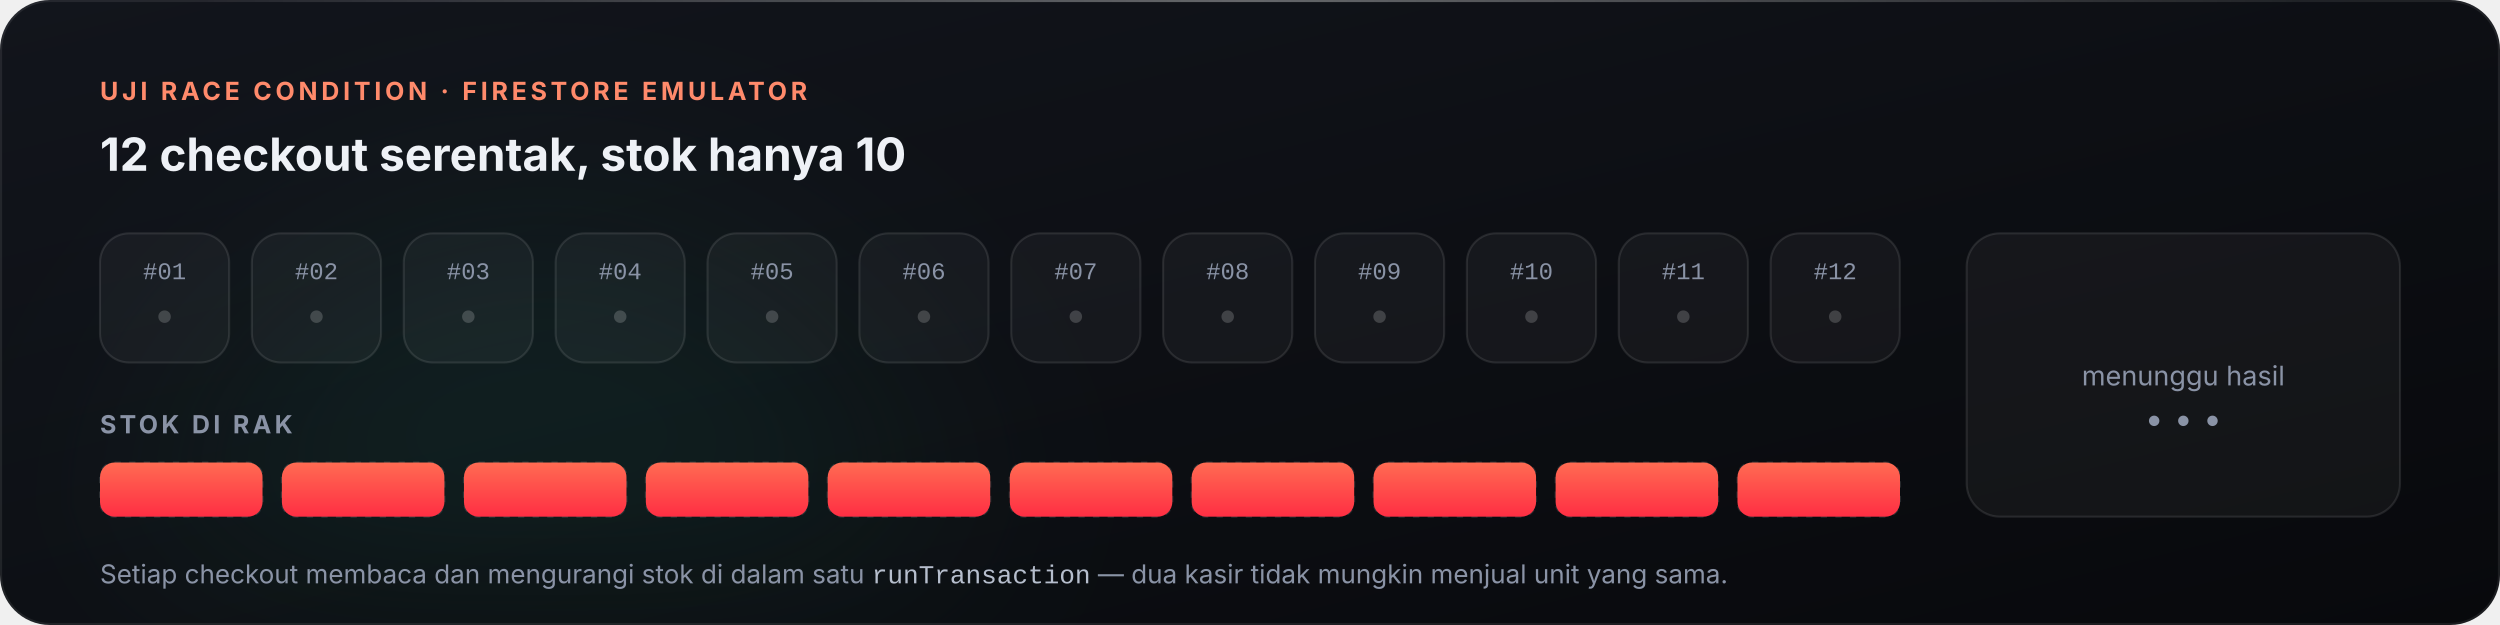
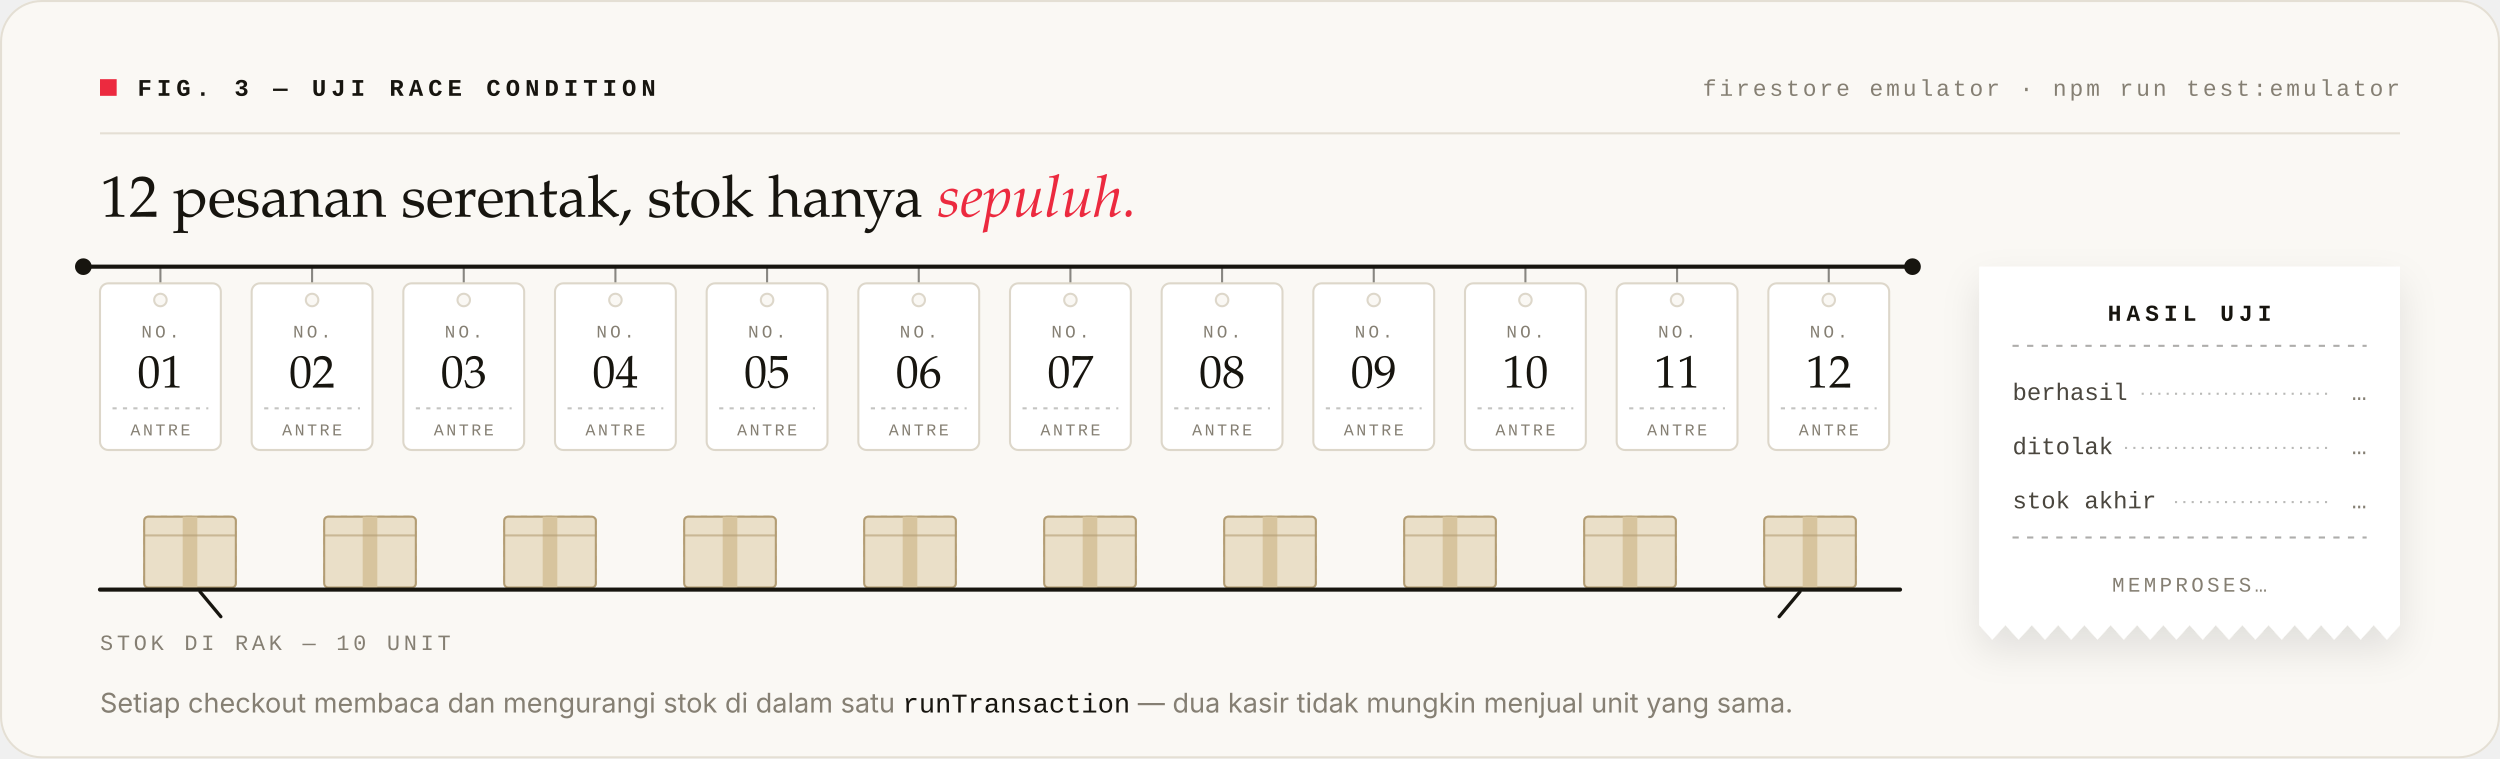
- <svg xmlns="http://www.w3.org/2000/svg" width="1200" height="300" viewBox="0 0 1200 300" role="img" aria-label="Uji race condition: 12 checkout serentak atas stok 10 menghasilkan tepat 10 berhasil, 2 ditolak, dan stok akhir 0.">
+ <svg xmlns="http://www.w3.org/2000/svg" width="1200" height="364" viewBox="0 0 1200 364" role="img" aria-label="Uji race condition: 12 checkout serentak atas stok 10 menghasilkan tepat 10 berhasil, 2 ditolak dengan kode 409, dan stok akhir 0.">
  <defs>
-     <linearGradient id="bg" x1="0" y1="0" x2="1" y2="1">
-       <stop offset="0" stop-color="#12151c" />
-       <stop offset="1" stop-color="#08090c" />
-     </linearGradient>
-     <linearGradient id="brand" x1="0" y1="0" x2="0" y2="1">
-       <stop offset="0" stop-color="#ff6b52" />
-       <stop offset="1" stop-color="#ff2e43" />
-     </linearGradient>
-     <linearGradient id="edgeTop" x1="0" y1="0" x2="1" y2="0">
-       <stop offset="0" stop-color="#fff" stop-opacity="0" />
-       <stop offset=".5" stop-color="#fff" stop-opacity=".3" />
-       <stop offset="1" stop-color="#fff" stop-opacity="0" />
-     </linearGradient>
-     <filter id="blur" x="-50%" y="-50%" width="200%" height="200%">
-       <feGaussianBlur stdDeviation="60" />
+     <filter id="ink" x="-20%" y="-20%" width="140%" height="140%">
+       <feTurbulence type="fractalNoise" baseFrequency=".9" numOctaves="2" seed="11" result="n" />
+       <feColorMatrix in="n" type="matrix" values="0 0 0 0 0  0 0 0 0 0  0 0 0 0 0  -2.6 0 0 0 2.1" result="m" />
+       <feComposite in="SourceGraphic" in2="m" operator="in" />
    </filter>
-     <clipPath id="frame">
-       <rect width="1200" height="300" rx="24" />
-     </clipPath>
+     <filter id="paper" x="-20%" y="-10%" width="140%" height="130%">
+       <feDropShadow dx="0" dy="8" stdDeviation="9" flood-color="#17150f" flood-opacity=".1" />
+     </filter>
    <style>
-       text { font-family: 'Segoe UI', Inter, -apple-system, BlinkMacSystemFont, 'Helvetica Neue', Arial, sans-serif; }
-       .mono { font-family: 'SFMono-Regular', 'Cascadia Code', Consolas, 'Liberation Mono', Menlo, monospace; }
-       [class^="c"] { opacity: 0; }
+       .serif { font-family: 'Iowan Old Style', 'Palatino Linotype', Palatino, 'Book Antiqua', Georgia, serif; }
+       .sans  { font-family: 'Segoe UI', Inter, -apple-system, BlinkMacSystemFont, 'Helvetica Neue', Arial, sans-serif; }
+       .mono  { font-family: 'SFMono-Regular', 'Cascadia Mono', Consolas, 'Liberation Mono', Menlo, monospace; }
+ 
+       /* Tiket bergoyang pelan di rel */
+       .sw { animation: sw 3.4s ease-in-out infinite; }
+       @keyframes sw { 0%, 100% { transform: rotate(-1.6deg) } 50% { transform: rotate(1.6deg) } }
+       [class^="s"]:not(.sw):not(.serif):not(.sans) { transform-box: fill-box; transform-origin: center; opacity: 0; }
      .panel { opacity: 0; }

-       /* Setiap permintaan punya jadwal sendiri pada satu linimasa 9 detik,
-          jadi urutan selesai dan reset-nya selalu sinkron. */
-       .c0{animation:c0 9s ease-out infinite}@keyframes c0{0%,6.67%{opacity:0;transform:scale(.7)}8.67%{opacity:1;transform:scale(1.06)}10.22%,90%{opacity:1;transform:scale(1)}95.56%,100%{opacity:0}}
-       .c1{animation:c1 9s ease-out infinite}@keyframes c1{0%,9.78%{opacity:0;transform:scale(.7)}11.78%{opacity:1;transform:scale(1.06)}13.33%,90%{opacity:1;transform:scale(1)}95.56%,100%{opacity:0}}
-       .c2{animation:c2 9s ease-out infinite}@keyframes c2{0%,12.89%{opacity:0;transform:scale(.7)}14.89%{opacity:1;transform:scale(1.06)}16.44%,90%{opacity:1;transform:scale(1)}95.56%,100%{opacity:0}}
-       .c3{animation:c3 9s ease-out infinite}@keyframes c3{0%,16%{opacity:0;transform:scale(.7)}18%{opacity:1;transform:scale(1.06)}19.56%,90%{opacity:1;transform:scale(1)}95.56%,100%{opacity:0}}
-       .c4{animation:c4 9s ease-out infinite}@keyframes c4{0%,19.11%{opacity:0;transform:scale(.7)}21.11%{opacity:1;transform:scale(1.06)}22.67%,90%{opacity:1;transform:scale(1)}95.56%,100%{opacity:0}}
-       .c5{animation:c5 9s ease-out infinite}@keyframes c5{0%,22.22%{opacity:0;transform:scale(.7)}24.22%{opacity:1;transform:scale(1.06)}25.78%,90%{opacity:1;transform:scale(1)}95.56%,100%{opacity:0}}
-       .c6{animation:c6 9s ease-out infinite}@keyframes c6{0%,25.33%{opacity:0;transform:scale(.7)}27.33%{opacity:1;transform:scale(1.06)}28.89%,90%{opacity:1;transform:scale(1)}95.56%,100%{opacity:0}}
-       .c7{animation:c7 9s ease-out infinite}@keyframes c7{0%,28.44%{opacity:0;transform:scale(.7)}30.44%{opacity:1;transform:scale(1.06)}32%,90%{opacity:1;transform:scale(1)}95.56%,100%{opacity:0}}
-       .c8{animation:c8 9s ease-out infinite}@keyframes c8{0%,31.56%{opacity:0;transform:scale(.7)}33.56%{opacity:1;transform:scale(1.06)}35.11%,90%{opacity:1;transform:scale(1)}95.56%,100%{opacity:0}}
-       .c9{animation:c9 9s ease-out infinite}@keyframes c9{0%,34.67%{opacity:0;transform:scale(.7)}36.67%{opacity:1;transform:scale(1.06)}38.22%,90%{opacity:1;transform:scale(1)}95.56%,100%{opacity:0}}
-       .c10{animation:c10 9s ease-out infinite}@keyframes c10{0%,37.78%{opacity:0;transform:scale(.7)}39.78%{opacity:1;transform:scale(1.06)}41.33%,90%{opacity:1;transform:scale(1)}95.56%,100%{opacity:0}}
-       .c11{animation:c11 9s ease-out infinite}@keyframes c11{0%,40.89%{opacity:0;transform:scale(.7)}42.89%{opacity:1;transform:scale(1.06)}44.44%,90%{opacity:1;transform:scale(1)}95.56%,100%{opacity:0}}
- 
-       /* Stok habis dari kanan ke kiri, tepat saat permintaan yang berhasil tercatat */
-       .k9{animation:k9 9s ease-out infinite}@keyframes k9{0%,6.67%{opacity:1}10%,90%{opacity:.1}95.56%,100%{opacity:1}}
-       .k8{animation:k8 9s ease-out infinite}@keyframes k8{0%,9.78%{opacity:1}13.11%,90%{opacity:.1}95.56%,100%{opacity:1}}
-       .k7{animation:k7 9s ease-out infinite}@keyframes k7{0%,12.89%{opacity:1}16.22%,90%{opacity:.1}95.56%,100%{opacity:1}}
-       .k6{animation:k6 9s ease-out infinite}@keyframes k6{0%,16%{opacity:1}19.33%,90%{opacity:.1}95.56%,100%{opacity:1}}
-       .k5{animation:k5 9s ease-out infinite}@keyframes k5{0%,19.11%{opacity:1}22.44%,90%{opacity:.1}95.56%,100%{opacity:1}}
-       .k4{animation:k4 9s ease-out infinite}@keyframes k4{0%,22.22%{opacity:1}25.56%,90%{opacity:.1}95.56%,100%{opacity:1}}
-       .k3{animation:k3 9s ease-out infinite}@keyframes k3{0%,25.33%{opacity:1}28.67%,90%{opacity:.1}95.56%,100%{opacity:1}}
-       .k2{animation:k2 9s ease-out infinite}@keyframes k2{0%,28.44%{opacity:1}31.78%,90%{opacity:.1}95.56%,100%{opacity:1}}
-       .k1{animation:k1 9s ease-out infinite}@keyframes k1{0%,31.56%{opacity:1}34.89%,90%{opacity:.1}95.56%,100%{opacity:1}}
-       .k0{animation:k0 9s ease-out infinite}@keyframes k0{0%,34.67%{opacity:1}38%,90%{opacity:.1}95.56%,100%{opacity:1}}
- 
-       .panel{animation:panel 9s ease-out infinite}@keyframes panel{0%,46.44%{opacity:0;transform:translateY(10px)}50.89%,90%{opacity:1;transform:none}95.56%,100%{opacity:0}}
-       .wait{animation:wait 9s ease-out infinite}@keyframes wait{0%,44%{opacity:1}47%,94%{opacity:0}97%,100%{opacity:1}}
-       .dot{animation:dot 1.2s ease-in-out infinite}@keyframes dot{50%{opacity:.25}}
-       .orb{animation:orb 17s ease-in-out infinite alternate}@keyframes orb{to{transform:translate(260px,-30px)}}
+       /* Satu linimasa 9 detik: tiket dicap berurutan, kardus stok diambil dari kanan */
+       .s0{animation:s0 9s infinite}@keyframes s0{0%,6.67%{opacity:0;transform:scale(1.9)}8.22%{opacity:1;transform:scale(.94)}9.56%,90%{opacity:1;transform:scale(1)}95.56%,100%{opacity:0;transform:scale(1)}}
+       .s1{animation:s1 9s infinite}@keyframes s1{0%,9.78%{opacity:0;transform:scale(1.9)}11.33%{opacity:1;transform:scale(.94)}12.67%,90%{opacity:1;transform:scale(1)}95.56%,100%{opacity:0;transform:scale(1)}}
+       .s2{animation:s2 9s infinite}@keyframes s2{0%,12.89%{opacity:0;transform:scale(1.9)}14.44%{opacity:1;transform:scale(.94)}15.78%,90%{opacity:1;transform:scale(1)}95.56%,100%{opacity:0;transform:scale(1)}}
+       .s3{animation:s3 9s infinite}@keyframes s3{0%,16%{opacity:0;transform:scale(1.9)}17.56%{opacity:1;transform:scale(.94)}18.89%,90%{opacity:1;transform:scale(1)}95.56%,100%{opacity:0;transform:scale(1)}}
+       .s4{animation:s4 9s infinite}@keyframes s4{0%,19.11%{opacity:0;transform:scale(1.9)}20.67%{opacity:1;transform:scale(.94)}22%,90%{opacity:1;transform:scale(1)}95.56%,100%{opacity:0;transform:scale(1)}}
+       .s5{animation:s5 9s infinite}@keyframes s5{0%,22.22%{opacity:0;transform:scale(1.9)}23.78%{opacity:1;transform:scale(.94)}25.11%,90%{opacity:1;transform:scale(1)}95.56%,100%{opacity:0;transform:scale(1)}}
+       .s6{animation:s6 9s infinite}@keyframes s6{0%,25.33%{opacity:0;transform:scale(1.9)}26.89%{opacity:1;transform:scale(.94)}28.22%,90%{opacity:1;transform:scale(1)}95.56%,100%{opacity:0;transform:scale(1)}}
+       .s7{animation:s7 9s infinite}@keyframes s7{0%,28.44%{opacity:0;transform:scale(1.9)}30%{opacity:1;transform:scale(.94)}31.33%,90%{opacity:1;transform:scale(1)}95.56%,100%{opacity:0;transform:scale(1)}}
+       .s8{animation:s8 9s infinite}@keyframes s8{0%,31.56%{opacity:0;transform:scale(1.9)}33.11%{opacity:1;transform:scale(.94)}34.44%,90%{opacity:1;transform:scale(1)}95.56%,100%{opacity:0;transform:scale(1)}}
+       .s9{animation:s9 9s infinite}@keyframes s9{0%,34.67%{opacity:0;transform:scale(1.9)}36.22%{opacity:1;transform:scale(.94)}37.56%,90%{opacity:1;transform:scale(1)}95.56%,100%{opacity:0;transform:scale(1)}}
+       .s10{animation:s10 9s infinite}@keyframes s10{0%,37.78%{opacity:0;transform:scale(1.9)}39.33%{opacity:1;transform:scale(.94)}40.67%,90%{opacity:1;transform:scale(1)}95.56%,100%{opacity:0;transform:scale(1)}}
+       .s11{animation:s11 9s infinite}@keyframes s11{0%,40.89%{opacity:0;transform:scale(1.9)}42.44%{opacity:1;transform:scale(.94)}43.78%,90%{opacity:1;transform:scale(1)}95.56%,100%{opacity:0;transform:scale(1)}}
+ 
+       .q0{animation:q0 9s infinite}@keyframes q0{0%,6.67%{opacity:1}7.78%,90%{opacity:0}95.56%,100%{opacity:1}}
+       .q1{animation:q1 9s infinite}@keyframes q1{0%,9.78%{opacity:1}10.89%,90%{opacity:0}95.56%,100%{opacity:1}}
+       .q2{animation:q2 9s infinite}@keyframes q2{0%,12.89%{opacity:1}14%,90%{opacity:0}95.56%,100%{opacity:1}}
+       .q3{animation:q3 9s infinite}@keyframes q3{0%,16%{opacity:1}17.11%,90%{opacity:0}95.56%,100%{opacity:1}}
+       .q4{animation:q4 9s infinite}@keyframes q4{0%,19.11%{opacity:1}20.22%,90%{opacity:0}95.56%,100%{opacity:1}}
+       .q5{animation:q5 9s infinite}@keyframes q5{0%,22.22%{opacity:1}23.33%,90%{opacity:0}95.56%,100%{opacity:1}}
+       .q6{animation:q6 9s infinite}@keyframes q6{0%,25.33%{opacity:1}26.44%,90%{opacity:0}95.56%,100%{opacity:1}}
+       .q7{animation:q7 9s infinite}@keyframes q7{0%,28.44%{opacity:1}29.56%,90%{opacity:0}95.56%,100%{opacity:1}}
+       .q8{animation:q8 9s infinite}@keyframes q8{0%,31.56%{opacity:1}32.67%,90%{opacity:0}95.56%,100%{opacity:1}}
+       .q9{animation:q9 9s infinite}@keyframes q9{0%,34.67%{opacity:1}35.78%,90%{opacity:0}95.56%,100%{opacity:1}}
+       .q10{animation:q10 9s infinite}@keyframes q10{0%,37.78%{opacity:1}38.89%,90%{opacity:0}95.56%,100%{opacity:1}}
+       .q11{animation:q11 9s infinite}@keyframes q11{0%,40.89%{opacity:1}42%,90%{opacity:0}95.56%,100%{opacity:1}}
+ 
+       .k9{animation:k9 9s cubic-bezier(.5,0,.3,1) infinite}@keyframes k9{0%,6.67%{opacity:1;transform:none}10.56%,90%{opacity:0;transform:translateY(-16px)}95.56%,100%{opacity:1;transform:none}}
+       .k8{animation:k8 9s cubic-bezier(.5,0,.3,1) infinite}@keyframes k8{0%,9.78%{opacity:1;transform:none}13.67%,90%{opacity:0;transform:translateY(-16px)}95.56%,100%{opacity:1;transform:none}}
+       .k7{animation:k7 9s cubic-bezier(.5,0,.3,1) infinite}@keyframes k7{0%,12.89%{opacity:1;transform:none}16.78%,90%{opacity:0;transform:translateY(-16px)}95.56%,100%{opacity:1;transform:none}}
+       .k6{animation:k6 9s cubic-bezier(.5,0,.3,1) infinite}@keyframes k6{0%,16%{opacity:1;transform:none}19.89%,90%{opacity:0;transform:translateY(-16px)}95.56%,100%{opacity:1;transform:none}}
+       .k5{animation:k5 9s cubic-bezier(.5,0,.3,1) infinite}@keyframes k5{0%,19.11%{opacity:1;transform:none}23%,90%{opacity:0;transform:translateY(-16px)}95.56%,100%{opacity:1;transform:none}}
+       .k4{animation:k4 9s cubic-bezier(.5,0,.3,1) infinite}@keyframes k4{0%,22.22%{opacity:1;transform:none}26.11%,90%{opacity:0;transform:translateY(-16px)}95.56%,100%{opacity:1;transform:none}}
+       .k3{animation:k3 9s cubic-bezier(.5,0,.3,1) infinite}@keyframes k3{0%,25.33%{opacity:1;transform:none}29.22%,90%{opacity:0;transform:translateY(-16px)}95.56%,100%{opacity:1;transform:none}}
+       .k2{animation:k2 9s cubic-bezier(.5,0,.3,1) infinite}@keyframes k2{0%,28.44%{opacity:1;transform:none}32.33%,90%{opacity:0;transform:translateY(-16px)}95.56%,100%{opacity:1;transform:none}}
+       .k1{animation:k1 9s cubic-bezier(.5,0,.3,1) infinite}@keyframes k1{0%,31.56%{opacity:1;transform:none}35.44%,90%{opacity:0;transform:translateY(-16px)}95.56%,100%{opacity:1;transform:none}}
+       .k0{animation:k0 9s cubic-bezier(.5,0,.3,1) infinite}@keyframes k0{0%,34.67%{opacity:1;transform:none}38.56%,90%{opacity:0;transform:translateY(-16px)}95.56%,100%{opacity:1;transform:none}}
+ 
+       .panel{animation:panel 9s ease-out infinite}@keyframes panel{0%,46.44%{opacity:0}50.89%,90%{opacity:1}95.56%,100%{opacity:0}}
+       .wait{animation:wait 9s ease-out infinite}@keyframes wait{0%,45.33%{opacity:1}48.67%,91.11%{opacity:0}97.78%,100%{opacity:1}}

      @media (prefers-reduced-motion: reduce) {
        * { animation: none !important; }
-         [class^="c"], .panel { opacity: 1 !important; }
-         [class^="k"], .wait { opacity: .1 !important; }
+         [class^="s"]:not(.sw):not(.serif):not(.sans), .panel { opacity: 1 !important; }
+         [class^="k"], [class^="q"], .wait { opacity: 0 !important; }
      }
    </style>
  </defs>
-   <g clip-path="url(#frame)">
-     <rect width="1200" height="300" fill="url(#bg)" />
-     <circle class="orb" cx="260" cy="300" r="190" fill="#2fe0a4" opacity=".08" filter="url(#blur)" />
-   </g>
-   <rect x=".5" y=".5" width="1199" height="299" rx="23.5" fill="none" stroke="#fff" stroke-opacity=".08" />
-   <rect x="100" y="0" width="1000" height="1" fill="url(#edgeTop)" />
-   <text x="48" y="48" font-size="12" font-weight="700" fill="#ff8a6b" letter-spacing="1.8">UJI RACE CONDITION · FIRESTORE EMULATOR</text>
-   <text x="48" y="82" font-size="22" font-weight="700" fill="#eef1f6">12 checkout serentak, stok hanya 10</text>
-   <g>
-     <rect x="48.0" y="112" width="62" height="62" rx="14" fill="#fff" fill-opacity=".04" stroke="#fff" stroke-opacity=".1" />
-     <text x="79" y="134" font-size="11.5" fill="#8a93a6" text-anchor="middle" class="mono">#01</text>
-     <circle cx="79" cy="152" r="3" fill="#fff" fill-opacity=".18" />
-     <g class="c0" style="transform-origin:79px 143px">
-       <rect x="48.0" y="112" width="62" height="62" rx="14" fill="#2fe0a4" fill-opacity=".12" stroke="#2fe0a4" stroke-opacity=".7" />
-       <text x="79" y="134" font-size="11.5" fill="#2fe0a4" text-anchor="middle" class="mono">#01</text>
-       <path d="M71 150l5 5 11-11" fill="none" stroke="#2fe0a4" stroke-width="2.4" stroke-linecap="round" stroke-linejoin="round" />
-     </g>
-   </g>
-   <g>
-     <rect x="120.9" y="112" width="62" height="62" rx="14" fill="#fff" fill-opacity=".04" stroke="#fff" stroke-opacity=".1" />
-     <text x="151.9" y="134" font-size="11.5" fill="#8a93a6" text-anchor="middle" class="mono">#02</text>
-     <circle cx="151.9" cy="152" r="3" fill="#fff" fill-opacity=".18" />
-     <g class="c1" style="transform-origin:151.9px 143px">
-       <rect x="120.9" y="112" width="62" height="62" rx="14" fill="#2fe0a4" fill-opacity=".12" stroke="#2fe0a4" stroke-opacity=".7" />
-       <text x="151.9" y="134" font-size="11.5" fill="#2fe0a4" text-anchor="middle" class="mono">#02</text>
-       <path d="M143.9 150l5 5 11-11" fill="none" stroke="#2fe0a4" stroke-width="2.4" stroke-linecap="round" stroke-linejoin="round" />
-     </g>
-   </g>
-   <g>
-     <rect x="193.8" y="112" width="62" height="62" rx="14" fill="#fff" fill-opacity=".04" stroke="#fff" stroke-opacity=".1" />
-     <text x="224.8" y="134" font-size="11.5" fill="#8a93a6" text-anchor="middle" class="mono">#03</text>
-     <circle cx="224.8" cy="152" r="3" fill="#fff" fill-opacity=".18" />
-     <g class="c2" style="transform-origin:224.8px 143px">
-       <rect x="193.8" y="112" width="62" height="62" rx="14" fill="#2fe0a4" fill-opacity=".12" stroke="#2fe0a4" stroke-opacity=".7" />
-       <text x="224.8" y="134" font-size="11.5" fill="#2fe0a4" text-anchor="middle" class="mono">#03</text>
-       <path d="M216.8 150l5 5 11-11" fill="none" stroke="#2fe0a4" stroke-width="2.4" stroke-linecap="round" stroke-linejoin="round" />
-     </g>
-   </g>
-   <g>
-     <rect x="266.7" y="112" width="62" height="62" rx="14" fill="#fff" fill-opacity=".04" stroke="#fff" stroke-opacity=".1" />
-     <text x="297.7" y="134" font-size="11.5" fill="#8a93a6" text-anchor="middle" class="mono">#04</text>
-     <circle cx="297.7" cy="152" r="3" fill="#fff" fill-opacity=".18" />
-     <g class="c3" style="transform-origin:297.7px 143px">
-       <rect x="266.7" y="112" width="62" height="62" rx="14" fill="#2fe0a4" fill-opacity=".12" stroke="#2fe0a4" stroke-opacity=".7" />
-       <text x="297.7" y="134" font-size="11.5" fill="#2fe0a4" text-anchor="middle" class="mono">#04</text>
-       <path d="M289.7 150l5 5 11-11" fill="none" stroke="#2fe0a4" stroke-width="2.4" stroke-linecap="round" stroke-linejoin="round" />
-     </g>
-   </g>
-   <g>
-     <rect x="339.6" y="112" width="62" height="62" rx="14" fill="#fff" fill-opacity=".04" stroke="#fff" stroke-opacity=".1" />
-     <text x="370.6" y="134" font-size="11.5" fill="#8a93a6" text-anchor="middle" class="mono">#05</text>
-     <circle cx="370.6" cy="152" r="3" fill="#fff" fill-opacity=".18" />
-     <g class="c4" style="transform-origin:370.6px 143px">
-       <rect x="339.6" y="112" width="62" height="62" rx="14" fill="#2fe0a4" fill-opacity=".12" stroke="#2fe0a4" stroke-opacity=".7" />
-       <text x="370.6" y="134" font-size="11.5" fill="#2fe0a4" text-anchor="middle" class="mono">#05</text>
-       <path d="M362.6 150l5 5 11-11" fill="none" stroke="#2fe0a4" stroke-width="2.4" stroke-linecap="round" stroke-linejoin="round" />
-     </g>
-   </g>
-   <g>
-     <rect x="412.5" y="112" width="62" height="62" rx="14" fill="#fff" fill-opacity=".04" stroke="#fff" stroke-opacity=".1" />
-     <text x="443.5" y="134" font-size="11.5" fill="#8a93a6" text-anchor="middle" class="mono">#06</text>
-     <circle cx="443.5" cy="152" r="3" fill="#fff" fill-opacity=".18" />
-     <g class="c5" style="transform-origin:443.5px 143px">
-       <rect x="412.5" y="112" width="62" height="62" rx="14" fill="#2fe0a4" fill-opacity=".12" stroke="#2fe0a4" stroke-opacity=".7" />
-       <text x="443.5" y="134" font-size="11.5" fill="#2fe0a4" text-anchor="middle" class="mono">#06</text>
-       <path d="M435.5 150l5 5 11-11" fill="none" stroke="#2fe0a4" stroke-width="2.4" stroke-linecap="round" stroke-linejoin="round" />
-     </g>
-   </g>
-   <g>
-     <rect x="485.4" y="112" width="62" height="62" rx="14" fill="#fff" fill-opacity=".04" stroke="#fff" stroke-opacity=".1" />
-     <text x="516.4" y="134" font-size="11.5" fill="#8a93a6" text-anchor="middle" class="mono">#07</text>
-     <circle cx="516.4" cy="152" r="3" fill="#fff" fill-opacity=".18" />
-     <g class="c6" style="transform-origin:516.4px 143px">
-       <rect x="485.4" y="112" width="62" height="62" rx="14" fill="#2fe0a4" fill-opacity=".12" stroke="#2fe0a4" stroke-opacity=".7" />
-       <text x="516.4" y="134" font-size="11.5" fill="#2fe0a4" text-anchor="middle" class="mono">#07</text>
-       <path d="M508.4 150l5 5 11-11" fill="none" stroke="#2fe0a4" stroke-width="2.4" stroke-linecap="round" stroke-linejoin="round" />
-     </g>
-   </g>
-   <g>
-     <rect x="558.3" y="112" width="62" height="62" rx="14" fill="#fff" fill-opacity=".04" stroke="#fff" stroke-opacity=".1" />
-     <text x="589.3" y="134" font-size="11.5" fill="#8a93a6" text-anchor="middle" class="mono">#08</text>
-     <circle cx="589.3" cy="152" r="3" fill="#fff" fill-opacity=".18" />
-     <g class="c7" style="transform-origin:589.3px 143px">
-       <rect x="558.3" y="112" width="62" height="62" rx="14" fill="#2fe0a4" fill-opacity=".12" stroke="#2fe0a4" stroke-opacity=".7" />
-       <text x="589.3" y="134" font-size="11.5" fill="#2fe0a4" text-anchor="middle" class="mono">#08</text>
-       <path d="M581.3 150l5 5 11-11" fill="none" stroke="#2fe0a4" stroke-width="2.4" stroke-linecap="round" stroke-linejoin="round" />
-     </g>
-   </g>
-   <g>
-     <rect x="631.2" y="112" width="62" height="62" rx="14" fill="#fff" fill-opacity=".04" stroke="#fff" stroke-opacity=".1" />
-     <text x="662.2" y="134" font-size="11.5" fill="#8a93a6" text-anchor="middle" class="mono">#09</text>
-     <circle cx="662.2" cy="152" r="3" fill="#fff" fill-opacity=".18" />
-     <g class="c8" style="transform-origin:662.2px 143px">
-       <rect x="631.2" y="112" width="62" height="62" rx="14" fill="#2fe0a4" fill-opacity=".12" stroke="#2fe0a4" stroke-opacity=".7" />
-       <text x="662.2" y="134" font-size="11.5" fill="#2fe0a4" text-anchor="middle" class="mono">#09</text>
-       <path d="M654.2 150l5 5 11-11" fill="none" stroke="#2fe0a4" stroke-width="2.4" stroke-linecap="round" stroke-linejoin="round" />
-     </g>
-   </g>
-   <g>
-     <rect x="704.1" y="112" width="62" height="62" rx="14" fill="#fff" fill-opacity=".04" stroke="#fff" stroke-opacity=".1" />
-     <text x="735.1" y="134" font-size="11.5" fill="#8a93a6" text-anchor="middle" class="mono">#10</text>
-     <circle cx="735.1" cy="152" r="3" fill="#fff" fill-opacity=".18" />
-     <g class="c9" style="transform-origin:735.1px 143px">
-       <rect x="704.1" y="112" width="62" height="62" rx="14" fill="#2fe0a4" fill-opacity=".12" stroke="#2fe0a4" stroke-opacity=".7" />
-       <text x="735.1" y="134" font-size="11.5" fill="#2fe0a4" text-anchor="middle" class="mono">#10</text>
-       <path d="M727.1 150l5 5 11-11" fill="none" stroke="#2fe0a4" stroke-width="2.4" stroke-linecap="round" stroke-linejoin="round" />
-     </g>
-   </g>
-   <g>
-     <rect x="777.0" y="112" width="62" height="62" rx="14" fill="#fff" fill-opacity=".04" stroke="#fff" stroke-opacity=".1" />
-     <text x="808" y="134" font-size="11.5" fill="#8a93a6" text-anchor="middle" class="mono">#11</text>
-     <circle cx="808" cy="152" r="3" fill="#fff" fill-opacity=".18" />
-     <g class="c10" style="transform-origin:808px 143px">
-       <rect x="777.0" y="112" width="62" height="62" rx="14" fill="#ff4d5e" fill-opacity=".12" stroke="#ff4d5e" stroke-opacity=".7" />
-       <text x="808" y="134" font-size="11.5" fill="#ff4d5e" text-anchor="middle" class="mono">#11</text>
-       <text x="808" y="156" font-size="12" font-weight="800" fill="#ff4d5e" text-anchor="middle" class="mono">409</text>
-     </g>
-   </g>
-   <g>
-     <rect x="849.9" y="112" width="62" height="62" rx="14" fill="#fff" fill-opacity=".04" stroke="#fff" stroke-opacity=".1" />
-     <text x="880.9" y="134" font-size="11.5" fill="#8a93a6" text-anchor="middle" class="mono">#12</text>
-     <circle cx="880.9" cy="152" r="3" fill="#fff" fill-opacity=".18" />
-     <g class="c11" style="transform-origin:880.9px 143px">
-       <rect x="849.9" y="112" width="62" height="62" rx="14" fill="#ff4d5e" fill-opacity=".12" stroke="#ff4d5e" stroke-opacity=".7" />
-       <text x="880.9" y="134" font-size="11.5" fill="#ff4d5e" text-anchor="middle" class="mono">#12</text>
-       <text x="880.9" y="156" font-size="12" font-weight="800" fill="#ff4d5e" text-anchor="middle" class="mono">409</text>
-     </g>
-   </g>
-   <text x="48" y="208" font-size="12" font-weight="700" fill="#8a93a6" letter-spacing="1.6">STOK DI RAK</text>
-   <g>
-     <rect x="48" y="222" width="78" height="26" rx="7" fill="#fff" fill-opacity=".03" stroke="#fff" stroke-opacity=".12" stroke-dasharray="3 4" />
-     <rect class="k0" x="48" y="222" width="78" height="26" rx="7" fill="url(#brand)" />
-     <rect x="135.3" y="222" width="78" height="26" rx="7" fill="#fff" fill-opacity=".03" stroke="#fff" stroke-opacity=".12" stroke-dasharray="3 4" />
-     <rect class="k1" x="135.3" y="222" width="78" height="26" rx="7" fill="url(#brand)" />
-     <rect x="222.7" y="222" width="78" height="26" rx="7" fill="#fff" fill-opacity=".03" stroke="#fff" stroke-opacity=".12" stroke-dasharray="3 4" />
-     <rect class="k2" x="222.7" y="222" width="78" height="26" rx="7" fill="url(#brand)" />
-     <rect x="310" y="222" width="78" height="26" rx="7" fill="#fff" fill-opacity=".03" stroke="#fff" stroke-opacity=".12" stroke-dasharray="3 4" />
-     <rect class="k3" x="310" y="222" width="78" height="26" rx="7" fill="url(#brand)" />
-     <rect x="397.3" y="222" width="78" height="26" rx="7" fill="#fff" fill-opacity=".03" stroke="#fff" stroke-opacity=".12" stroke-dasharray="3 4" />
-     <rect class="k4" x="397.3" y="222" width="78" height="26" rx="7" fill="url(#brand)" />
-     <rect x="484.7" y="222" width="78" height="26" rx="7" fill="#fff" fill-opacity=".03" stroke="#fff" stroke-opacity=".12" stroke-dasharray="3 4" />
-     <rect class="k5" x="484.7" y="222" width="78" height="26" rx="7" fill="url(#brand)" />
-     <rect x="572" y="222" width="78" height="26" rx="7" fill="#fff" fill-opacity=".03" stroke="#fff" stroke-opacity=".12" stroke-dasharray="3 4" />
-     <rect class="k6" x="572" y="222" width="78" height="26" rx="7" fill="url(#brand)" />
-     <rect x="659.3" y="222" width="78" height="26" rx="7" fill="#fff" fill-opacity=".03" stroke="#fff" stroke-opacity=".12" stroke-dasharray="3 4" />
-     <rect class="k7" x="659.3" y="222" width="78" height="26" rx="7" fill="url(#brand)" />
-     <rect x="746.7" y="222" width="78" height="26" rx="7" fill="#fff" fill-opacity=".03" stroke="#fff" stroke-opacity=".12" stroke-dasharray="3 4" />
-     <rect class="k8" x="746.7" y="222" width="78" height="26" rx="7" fill="url(#brand)" />
-     <rect x="834" y="222" width="78" height="26" rx="7" fill="#fff" fill-opacity=".03" stroke="#fff" stroke-opacity=".12" stroke-dasharray="3 4" />
-     <rect class="k9" x="834" y="222" width="78" height="26" rx="7" fill="url(#brand)" />
-   </g>
-   <rect x="944" y="112" width="208" height="136" rx="16" fill="#fff" fill-opacity=".04" stroke="#fff" stroke-opacity=".1" />
-   <g class="wait" font-size="13" fill="#8a93a6">
-     <text x="1048" y="185" text-anchor="middle">menunggu hasil</text>
-     <circle class="dot" cx="1034" cy="202" r="2.5" fill="#8a93a6" />
-     <circle class="dot" cx="1048" cy="202" r="2.5" fill="#8a93a6" style="animation-delay:.2s" />
-     <circle class="dot" cx="1062" cy="202" r="2.5" fill="#8a93a6" style="animation-delay:.4s" />
-   </g>
-   <g class="panel">
-     <text x="966" y="152" font-size="28" font-weight="800" fill="#2fe0a4" class="mono">10</text>
-     <text x="1014" y="150" font-size="13.5" fill="#b6becd">berhasil</text>
-     <text x="966" y="192" font-size="28" font-weight="800" fill="#ff4d5e" class="mono">2</text>
-     <text x="1014" y="190" font-size="13.5" fill="#b6becd">ditolak, stok habis</text>
-     <text x="966" y="232" font-size="28" font-weight="800" fill="#eef1f6" class="mono">0</text>
-     <text x="1014" y="230" font-size="13.5" fill="#b6becd">stok akhir, tak minus</text>
-   </g>
-   <text x="48" y="280" font-size="12.5" fill="#8a93a6">Setiap checkout membaca dan mengurangi stok di dalam satu <tspan class="mono" fill="#b6becd">runTransaction</tspan> — dua kasir tidak mungkin menjual unit yang sama.</text>
+   <rect width="1200" height="364" rx="20" fill="#faf8f4" />
+   <rect x=".5" y=".5" width="1199" height="363" rx="19.5" fill="none" stroke="#e4dfd4" />
+   <rect x="48" y="38" width="8" height="8" fill="#ec2a3f" />
+   <text class="mono" x="66" y="46" font-size="11.5" font-weight="700" fill="#17150f" letter-spacing="2.4">FIG. 3 — UJI RACE CONDITION</text>
+   <text class="mono" x="1152" y="46" font-size="11" fill="#857f73" letter-spacing="1.4" text-anchor="end">firestore emulator · npm run test:emulator</text>
+   <line x1="48" y1="64" x2="1152" y2="64" stroke="#e4dfd4" />
+   <text class="serif" x="48" y="104" font-size="28" fill="#17150f">12 pesanan serentak, stok hanya <tspan font-style="italic" fill="#ec2a3f">sepuluh.</tspan>
+   </text>
+   <line x1="40" y1="128" x2="918" y2="128" stroke="#17150f" stroke-width="2" stroke-linecap="round" />
+   <circle cx="40" cy="128" r="4" fill="#17150f" />
+   <circle cx="918" cy="128" r="4" fill="#17150f" />
+   <g class="sw" style="transform-origin:77px 128px;animation-delay:-0.00s">
+     <line x1="77" y1="128" x2="77" y2="141" stroke="#17150f" stroke-opacity=".5" />
+     <rect x="48" y="136" width="58" height="80" rx="4" fill="#fff" stroke="#ddd7ca" />
+     <circle cx="77" cy="144" r="3" fill="#faf8f4" stroke="#ddd7ca" />
+     <text class="mono" x="77" y="162" font-size="8.5" fill="#857f73" text-anchor="middle" letter-spacing="1.5">NO.</text>
+     <text class="serif" x="77" y="186" font-size="22" fill="#17150f" text-anchor="middle">01</text>
+     <line x1="54" y1="196" x2="100" y2="196" stroke="#17150f" stroke-opacity=".25" stroke-dasharray="2 3" />
+     <text class="mono q0" x="77" y="209" font-size="8" fill="#857f73" text-anchor="middle" letter-spacing="1.2">ANTRE</text>
+     <g transform="translate(77 180) rotate(-12)">
+       <g class="s0" filter="url(#ink)">
+         <circle r="16" fill="none" stroke="#16895c" stroke-width="2" />
+         <circle r="12.5" fill="none" stroke="#16895c" stroke-width=".8" />
+         <path d="M-6 .5l4 4 8-8.5" fill="none" stroke="#16895c" stroke-width="2.4" stroke-linecap="round" stroke-linejoin="round" />
+       </g>
+     </g>
+   </g>
+   <g class="sw" style="transform-origin:149.8px 128px;animation-delay:-0.41s">
+     <line x1="149.8" y1="128" x2="149.8" y2="141" stroke="#17150f" stroke-opacity=".5" />
+     <rect x="120.8" y="136" width="58" height="80" rx="4" fill="#fff" stroke="#ddd7ca" />
+     <circle cx="149.8" cy="144" r="3" fill="#faf8f4" stroke="#ddd7ca" />
+     <text class="mono" x="149.8" y="162" font-size="8.5" fill="#857f73" text-anchor="middle" letter-spacing="1.5">NO.</text>
+     <text class="serif" x="149.8" y="186" font-size="22" fill="#17150f" text-anchor="middle">02</text>
+     <line x1="126.8" y1="196" x2="172.8" y2="196" stroke="#17150f" stroke-opacity=".25" stroke-dasharray="2 3" />
+     <text class="mono q1" x="149.8" y="209" font-size="8" fill="#857f73" text-anchor="middle" letter-spacing="1.2">ANTRE</text>
+     <g transform="translate(149.8 180) rotate(-12)">
+       <g class="s1" filter="url(#ink)">
+         <circle r="16" fill="none" stroke="#16895c" stroke-width="2" />
+         <circle r="12.5" fill="none" stroke="#16895c" stroke-width=".8" />
+         <path d="M-6 .5l4 4 8-8.5" fill="none" stroke="#16895c" stroke-width="2.4" stroke-linecap="round" stroke-linejoin="round" />
+       </g>
+     </g>
+   </g>
+   <g class="sw" style="transform-origin:222.6px 128px;animation-delay:-0.82s">
+     <line x1="222.6" y1="128" x2="222.6" y2="141" stroke="#17150f" stroke-opacity=".5" />
+     <rect x="193.6" y="136" width="58" height="80" rx="4" fill="#fff" stroke="#ddd7ca" />
+     <circle cx="222.6" cy="144" r="3" fill="#faf8f4" stroke="#ddd7ca" />
+     <text class="mono" x="222.6" y="162" font-size="8.5" fill="#857f73" text-anchor="middle" letter-spacing="1.5">NO.</text>
+     <text class="serif" x="222.6" y="186" font-size="22" fill="#17150f" text-anchor="middle">03</text>
+     <line x1="199.6" y1="196" x2="245.6" y2="196" stroke="#17150f" stroke-opacity=".25" stroke-dasharray="2 3" />
+     <text class="mono q2" x="222.6" y="209" font-size="8" fill="#857f73" text-anchor="middle" letter-spacing="1.2">ANTRE</text>
+     <g transform="translate(222.6 180) rotate(-12)">
+       <g class="s2" filter="url(#ink)">
+         <circle r="16" fill="none" stroke="#16895c" stroke-width="2" />
+         <circle r="12.5" fill="none" stroke="#16895c" stroke-width=".8" />
+         <path d="M-6 .5l4 4 8-8.5" fill="none" stroke="#16895c" stroke-width="2.4" stroke-linecap="round" stroke-linejoin="round" />
+       </g>
+     </g>
+   </g>
+   <g class="sw" style="transform-origin:295.4px 128px;animation-delay:-1.23s">
+     <line x1="295.4" y1="128" x2="295.4" y2="141" stroke="#17150f" stroke-opacity=".5" />
+     <rect x="266.4" y="136" width="58" height="80" rx="4" fill="#fff" stroke="#ddd7ca" />
+     <circle cx="295.4" cy="144" r="3" fill="#faf8f4" stroke="#ddd7ca" />
+     <text class="mono" x="295.4" y="162" font-size="8.5" fill="#857f73" text-anchor="middle" letter-spacing="1.5">NO.</text>
+     <text class="serif" x="295.4" y="186" font-size="22" fill="#17150f" text-anchor="middle">04</text>
+     <line x1="272.4" y1="196" x2="318.4" y2="196" stroke="#17150f" stroke-opacity=".25" stroke-dasharray="2 3" />
+     <text class="mono q3" x="295.4" y="209" font-size="8" fill="#857f73" text-anchor="middle" letter-spacing="1.2">ANTRE</text>
+     <g transform="translate(295.4 180) rotate(-12)">
+       <g class="s3" filter="url(#ink)">
+         <circle r="16" fill="none" stroke="#16895c" stroke-width="2" />
+         <circle r="12.5" fill="none" stroke="#16895c" stroke-width=".8" />
+         <path d="M-6 .5l4 4 8-8.5" fill="none" stroke="#16895c" stroke-width="2.4" stroke-linecap="round" stroke-linejoin="round" />
+       </g>
+     </g>
+   </g>
+   <g class="sw" style="transform-origin:368.2px 128px;animation-delay:-1.64s">
+     <line x1="368.2" y1="128" x2="368.2" y2="141" stroke="#17150f" stroke-opacity=".5" />
+     <rect x="339.2" y="136" width="58" height="80" rx="4" fill="#fff" stroke="#ddd7ca" />
+     <circle cx="368.2" cy="144" r="3" fill="#faf8f4" stroke="#ddd7ca" />
+     <text class="mono" x="368.2" y="162" font-size="8.5" fill="#857f73" text-anchor="middle" letter-spacing="1.5">NO.</text>
+     <text class="serif" x="368.2" y="186" font-size="22" fill="#17150f" text-anchor="middle">05</text>
+     <line x1="345.2" y1="196" x2="391.2" y2="196" stroke="#17150f" stroke-opacity=".25" stroke-dasharray="2 3" />
+     <text class="mono q4" x="368.2" y="209" font-size="8" fill="#857f73" text-anchor="middle" letter-spacing="1.2">ANTRE</text>
+     <g transform="translate(368.2 180) rotate(-12)">
+       <g class="s4" filter="url(#ink)">
+         <circle r="16" fill="none" stroke="#16895c" stroke-width="2" />
+         <circle r="12.5" fill="none" stroke="#16895c" stroke-width=".8" />
+         <path d="M-6 .5l4 4 8-8.5" fill="none" stroke="#16895c" stroke-width="2.4" stroke-linecap="round" stroke-linejoin="round" />
+       </g>
+     </g>
+   </g>
+   <g class="sw" style="transform-origin:441px 128px;animation-delay:-2.05s">
+     <line x1="441" y1="128" x2="441" y2="141" stroke="#17150f" stroke-opacity=".5" />
+     <rect x="412" y="136" width="58" height="80" rx="4" fill="#fff" stroke="#ddd7ca" />
+     <circle cx="441" cy="144" r="3" fill="#faf8f4" stroke="#ddd7ca" />
+     <text class="mono" x="441" y="162" font-size="8.5" fill="#857f73" text-anchor="middle" letter-spacing="1.5">NO.</text>
+     <text class="serif" x="441" y="186" font-size="22" fill="#17150f" text-anchor="middle">06</text>
+     <line x1="418" y1="196" x2="464" y2="196" stroke="#17150f" stroke-opacity=".25" stroke-dasharray="2 3" />
+     <text class="mono q5" x="441" y="209" font-size="8" fill="#857f73" text-anchor="middle" letter-spacing="1.2">ANTRE</text>
+     <g transform="translate(441 180) rotate(-12)">
+       <g class="s5" filter="url(#ink)">
+         <circle r="16" fill="none" stroke="#16895c" stroke-width="2" />
+         <circle r="12.5" fill="none" stroke="#16895c" stroke-width=".8" />
+         <path d="M-6 .5l4 4 8-8.5" fill="none" stroke="#16895c" stroke-width="2.4" stroke-linecap="round" stroke-linejoin="round" />
+       </g>
+     </g>
+   </g>
+   <g class="sw" style="transform-origin:513.8px 128px;animation-delay:-2.46s">
+     <line x1="513.8" y1="128" x2="513.8" y2="141" stroke="#17150f" stroke-opacity=".5" />
+     <rect x="484.8" y="136" width="58" height="80" rx="4" fill="#fff" stroke="#ddd7ca" />
+     <circle cx="513.8" cy="144" r="3" fill="#faf8f4" stroke="#ddd7ca" />
+     <text class="mono" x="513.8" y="162" font-size="8.5" fill="#857f73" text-anchor="middle" letter-spacing="1.5">NO.</text>
+     <text class="serif" x="513.8" y="186" font-size="22" fill="#17150f" text-anchor="middle">07</text>
+     <line x1="490.8" y1="196" x2="536.8" y2="196" stroke="#17150f" stroke-opacity=".25" stroke-dasharray="2 3" />
+     <text class="mono q6" x="513.8" y="209" font-size="8" fill="#857f73" text-anchor="middle" letter-spacing="1.2">ANTRE</text>
+     <g transform="translate(513.8 180) rotate(-12)">
+       <g class="s6" filter="url(#ink)">
+         <circle r="16" fill="none" stroke="#16895c" stroke-width="2" />
+         <circle r="12.5" fill="none" stroke="#16895c" stroke-width=".8" />
+         <path d="M-6 .5l4 4 8-8.5" fill="none" stroke="#16895c" stroke-width="2.4" stroke-linecap="round" stroke-linejoin="round" />
+       </g>
+     </g>
+   </g>
+   <g class="sw" style="transform-origin:586.6px 128px;animation-delay:-2.87s">
+     <line x1="586.6" y1="128" x2="586.6" y2="141" stroke="#17150f" stroke-opacity=".5" />
+     <rect x="557.6" y="136" width="58" height="80" rx="4" fill="#fff" stroke="#ddd7ca" />
+     <circle cx="586.6" cy="144" r="3" fill="#faf8f4" stroke="#ddd7ca" />
+     <text class="mono" x="586.6" y="162" font-size="8.5" fill="#857f73" text-anchor="middle" letter-spacing="1.5">NO.</text>
+     <text class="serif" x="586.6" y="186" font-size="22" fill="#17150f" text-anchor="middle">08</text>
+     <line x1="563.6" y1="196" x2="609.6" y2="196" stroke="#17150f" stroke-opacity=".25" stroke-dasharray="2 3" />
+     <text class="mono q7" x="586.6" y="209" font-size="8" fill="#857f73" text-anchor="middle" letter-spacing="1.2">ANTRE</text>
+     <g transform="translate(586.6 180) rotate(-12)">
+       <g class="s7" filter="url(#ink)">
+         <circle r="16" fill="none" stroke="#16895c" stroke-width="2" />
+         <circle r="12.5" fill="none" stroke="#16895c" stroke-width=".8" />
+         <path d="M-6 .5l4 4 8-8.5" fill="none" stroke="#16895c" stroke-width="2.4" stroke-linecap="round" stroke-linejoin="round" />
+       </g>
+     </g>
+   </g>
+   <g class="sw" style="transform-origin:659.4px 128px;animation-delay:-3.28s">
+     <line x1="659.4" y1="128" x2="659.4" y2="141" stroke="#17150f" stroke-opacity=".5" />
+     <rect x="630.4" y="136" width="58" height="80" rx="4" fill="#fff" stroke="#ddd7ca" />
+     <circle cx="659.4" cy="144" r="3" fill="#faf8f4" stroke="#ddd7ca" />
+     <text class="mono" x="659.4" y="162" font-size="8.5" fill="#857f73" text-anchor="middle" letter-spacing="1.5">NO.</text>
+     <text class="serif" x="659.4" y="186" font-size="22" fill="#17150f" text-anchor="middle">09</text>
+     <line x1="636.4" y1="196" x2="682.4" y2="196" stroke="#17150f" stroke-opacity=".25" stroke-dasharray="2 3" />
+     <text class="mono q8" x="659.4" y="209" font-size="8" fill="#857f73" text-anchor="middle" letter-spacing="1.2">ANTRE</text>
+     <g transform="translate(659.4 180) rotate(-12)">
+       <g class="s8" filter="url(#ink)">
+         <circle r="16" fill="none" stroke="#16895c" stroke-width="2" />
+         <circle r="12.5" fill="none" stroke="#16895c" stroke-width=".8" />
+         <path d="M-6 .5l4 4 8-8.5" fill="none" stroke="#16895c" stroke-width="2.4" stroke-linecap="round" stroke-linejoin="round" />
+       </g>
+     </g>
+   </g>
+   <g class="sw" style="transform-origin:732.2px 128px;animation-delay:-3.69s">
+     <line x1="732.2" y1="128" x2="732.2" y2="141" stroke="#17150f" stroke-opacity=".5" />
+     <rect x="703.2" y="136" width="58" height="80" rx="4" fill="#fff" stroke="#ddd7ca" />
+     <circle cx="732.2" cy="144" r="3" fill="#faf8f4" stroke="#ddd7ca" />
+     <text class="mono" x="732.2" y="162" font-size="8.5" fill="#857f73" text-anchor="middle" letter-spacing="1.5">NO.</text>
+     <text class="serif" x="732.2" y="186" font-size="22" fill="#17150f" text-anchor="middle">10</text>
+     <line x1="709.2" y1="196" x2="755.2" y2="196" stroke="#17150f" stroke-opacity=".25" stroke-dasharray="2 3" />
+     <text class="mono q9" x="732.2" y="209" font-size="8" fill="#857f73" text-anchor="middle" letter-spacing="1.2">ANTRE</text>
+     <g transform="translate(732.2 180) rotate(-12)">
+       <g class="s9" filter="url(#ink)">
+         <circle r="16" fill="none" stroke="#16895c" stroke-width="2" />
+         <circle r="12.5" fill="none" stroke="#16895c" stroke-width=".8" />
+         <path d="M-6 .5l4 4 8-8.5" fill="none" stroke="#16895c" stroke-width="2.4" stroke-linecap="round" stroke-linejoin="round" />
+       </g>
+     </g>
+   </g>
+   <g class="sw" style="transform-origin:805px 128px;animation-delay:-4.10s">
+     <line x1="805" y1="128" x2="805" y2="141" stroke="#17150f" stroke-opacity=".5" />
+     <rect x="776" y="136" width="58" height="80" rx="4" fill="#fff" stroke="#ddd7ca" />
+     <circle cx="805" cy="144" r="3" fill="#faf8f4" stroke="#ddd7ca" />
+     <text class="mono" x="805" y="162" font-size="8.5" fill="#857f73" text-anchor="middle" letter-spacing="1.5">NO.</text>
+     <text class="serif" x="805" y="186" font-size="22" fill="#17150f" text-anchor="middle">11</text>
+     <line x1="782" y1="196" x2="828" y2="196" stroke="#17150f" stroke-opacity=".25" stroke-dasharray="2 3" />
+     <text class="mono q10" x="805" y="209" font-size="8" fill="#857f73" text-anchor="middle" letter-spacing="1.2">ANTRE</text>
+     <g transform="translate(805 180) rotate(-10)">
+       <g class="s10" filter="url(#ink)">
+         <rect x="-24" y="-11" width="48" height="22" rx="3" fill="#faf8f4" fill-opacity=".85" stroke="#ec2a3f" stroke-width="2" />
+         <text class="sans" y="5" font-size="13" font-weight="900" fill="#ec2a3f" text-anchor="middle" letter-spacing="1.5">409</text>
+       </g>
+     </g>
+   </g>
+   <g class="sw" style="transform-origin:877.8px 128px;animation-delay:-4.51s">
+     <line x1="877.8" y1="128" x2="877.8" y2="141" stroke="#17150f" stroke-opacity=".5" />
+     <rect x="848.8" y="136" width="58" height="80" rx="4" fill="#fff" stroke="#ddd7ca" />
+     <circle cx="877.8" cy="144" r="3" fill="#faf8f4" stroke="#ddd7ca" />
+     <text class="mono" x="877.8" y="162" font-size="8.5" fill="#857f73" text-anchor="middle" letter-spacing="1.5">NO.</text>
+     <text class="serif" x="877.8" y="186" font-size="22" fill="#17150f" text-anchor="middle">12</text>
+     <line x1="854.8" y1="196" x2="900.8" y2="196" stroke="#17150f" stroke-opacity=".25" stroke-dasharray="2 3" />
+     <text class="mono q11" x="877.8" y="209" font-size="8" fill="#857f73" text-anchor="middle" letter-spacing="1.2">ANTRE</text>
+     <g transform="translate(877.8 180) rotate(-10)">
+       <g class="s11" filter="url(#ink)">
+         <rect x="-24" y="-11" width="48" height="22" rx="3" fill="#faf8f4" fill-opacity=".85" stroke="#ec2a3f" stroke-width="2" />
+         <text class="sans" y="5" font-size="13" font-weight="900" fill="#ec2a3f" text-anchor="middle" letter-spacing="1.5">409</text>
+       </g>
+     </g>
+   </g>
+   <rect x="69.2" y="248" width="44" height="34" rx="2" fill="none" stroke="#b9a57f" stroke-opacity=".5" stroke-dasharray="3 3" />
+   <g class="k0">
+     <rect x="69.2" y="248" width="44" height="34" rx="2" fill="#eadfc8" stroke="#b39d74" />
+     <rect x="87.7" y="248" width="7" height="34" fill="#d7c49e" />
+     <line x1="69.2" y1="257" x2="113.2" y2="257" stroke="#b39d74" stroke-opacity=".6" />
+   </g>
+   <rect x="155.6" y="248" width="44" height="34" rx="2" fill="none" stroke="#b9a57f" stroke-opacity=".5" stroke-dasharray="3 3" />
+   <g class="k1">
+     <rect x="155.6" y="248" width="44" height="34" rx="2" fill="#eadfc8" stroke="#b39d74" />
+     <rect x="174.1" y="248" width="7" height="34" fill="#d7c49e" />
+     <line x1="155.6" y1="257" x2="199.6" y2="257" stroke="#b39d74" stroke-opacity=".6" />
+   </g>
+   <rect x="242" y="248" width="44" height="34" rx="2" fill="none" stroke="#b9a57f" stroke-opacity=".5" stroke-dasharray="3 3" />
+   <g class="k2">
+     <rect x="242" y="248" width="44" height="34" rx="2" fill="#eadfc8" stroke="#b39d74" />
+     <rect x="260.5" y="248" width="7" height="34" fill="#d7c49e" />
+     <line x1="242" y1="257" x2="286" y2="257" stroke="#b39d74" stroke-opacity=".6" />
+   </g>
+   <rect x="328.4" y="248" width="44" height="34" rx="2" fill="none" stroke="#b9a57f" stroke-opacity=".5" stroke-dasharray="3 3" />
+   <g class="k3">
+     <rect x="328.4" y="248" width="44" height="34" rx="2" fill="#eadfc8" stroke="#b39d74" />
+     <rect x="346.9" y="248" width="7" height="34" fill="#d7c49e" />
+     <line x1="328.4" y1="257" x2="372.4" y2="257" stroke="#b39d74" stroke-opacity=".6" />
+   </g>
+   <rect x="414.8" y="248" width="44" height="34" rx="2" fill="none" stroke="#b9a57f" stroke-opacity=".5" stroke-dasharray="3 3" />
+   <g class="k4">
+     <rect x="414.8" y="248" width="44" height="34" rx="2" fill="#eadfc8" stroke="#b39d74" />
+     <rect x="433.3" y="248" width="7" height="34" fill="#d7c49e" />
+     <line x1="414.8" y1="257" x2="458.8" y2="257" stroke="#b39d74" stroke-opacity=".6" />
+   </g>
+   <rect x="501.2" y="248" width="44" height="34" rx="2" fill="none" stroke="#b9a57f" stroke-opacity=".5" stroke-dasharray="3 3" />
+   <g class="k5">
+     <rect x="501.2" y="248" width="44" height="34" rx="2" fill="#eadfc8" stroke="#b39d74" />
+     <rect x="519.7" y="248" width="7" height="34" fill="#d7c49e" />
+     <line x1="501.2" y1="257" x2="545.2" y2="257" stroke="#b39d74" stroke-opacity=".6" />
+   </g>
+   <rect x="587.6" y="248" width="44" height="34" rx="2" fill="none" stroke="#b9a57f" stroke-opacity=".5" stroke-dasharray="3 3" />
+   <g class="k6">
+     <rect x="587.6" y="248" width="44" height="34" rx="2" fill="#eadfc8" stroke="#b39d74" />
+     <rect x="606.1" y="248" width="7" height="34" fill="#d7c49e" />
+     <line x1="587.6" y1="257" x2="631.6" y2="257" stroke="#b39d74" stroke-opacity=".6" />
+   </g>
+   <rect x="674" y="248" width="44" height="34" rx="2" fill="none" stroke="#b9a57f" stroke-opacity=".5" stroke-dasharray="3 3" />
+   <g class="k7">
+     <rect x="674" y="248" width="44" height="34" rx="2" fill="#eadfc8" stroke="#b39d74" />
+     <rect x="692.5" y="248" width="7" height="34" fill="#d7c49e" />
+     <line x1="674" y1="257" x2="718" y2="257" stroke="#b39d74" stroke-opacity=".6" />
+   </g>
+   <rect x="760.4" y="248" width="44" height="34" rx="2" fill="none" stroke="#b9a57f" stroke-opacity=".5" stroke-dasharray="3 3" />
+   <g class="k8">
+     <rect x="760.4" y="248" width="44" height="34" rx="2" fill="#eadfc8" stroke="#b39d74" />
+     <rect x="778.9" y="248" width="7" height="34" fill="#d7c49e" />
+     <line x1="760.4" y1="257" x2="804.4" y2="257" stroke="#b39d74" stroke-opacity=".6" />
+   </g>
+   <rect x="846.8" y="248" width="44" height="34" rx="2" fill="none" stroke="#b9a57f" stroke-opacity=".5" stroke-dasharray="3 3" />
+   <g class="k9">
+     <rect x="846.8" y="248" width="44" height="34" rx="2" fill="#eadfc8" stroke="#b39d74" />
+     <rect x="865.3" y="248" width="7" height="34" fill="#d7c49e" />
+     <line x1="846.8" y1="257" x2="890.8" y2="257" stroke="#b39d74" stroke-opacity=".6" />
+   </g>
+   <line x1="48" y1="283" x2="912" y2="283" stroke="#17150f" stroke-width="2" stroke-linecap="round" />
+   <path d="M96 284l10 12M864 284l-10 12" stroke="#17150f" stroke-width="1.6" stroke-linecap="round" />
+   <text class="mono" x="48" y="312" font-size="10.5" fill="#857f73" letter-spacing="1.8">STOK DI RAK — 10 UNIT</text>
+   <path filter="url(#paper)" fill="#fff" d="M950 128 H1152 V300 L1145.7 307 L1139.4 300 L1133.1 307 L1126.8 300 L1120.4 307 L1114.1 300 L1107.8 307 L1101.5 300 L1095.2 307 L1088.9 300 L1082.6 307 L1076.3 300 L1069.9 307 L1063.6 300 L1057.3 307 L1051 300 L1044.7 307 L1038.4 300 L1032.1 307 L1025.8 300 L1019.4 307 L1013.1 300 L1006.8 307 L1000.5 300 L994.2 307 L987.9 300 L981.6 307 L975.3 300 L968.9 307 L962.6 300 L956.3 307 L950 300 Z" />
+   <g class="mono" fill="#17150f">
+     <text x="1051" y="154" font-size="11" font-weight="800" text-anchor="middle" letter-spacing="2.4">HASIL UJI</text>
+     <line x1="966" y1="166" x2="1136" y2="166" stroke="#17150f" stroke-opacity=".35" stroke-dasharray="3 4" />
+     <g font-size="11.5" fill="#4a463e">
+       <text x="966" y="192">berhasil</text>
+       <text x="966" y="218">ditolak</text>
+       <text x="966" y="244">stok akhir</text>
+     </g>
+     <g stroke="#17150f" stroke-opacity=".3" stroke-dasharray="1 3">
+       <line x1="1028" y1="189" x2="1118" y2="189" />
+       <line x1="1020" y1="215" x2="1118" y2="215" />
+       <line x1="1044" y1="241" x2="1118" y2="241" />
+     </g>
+     <g class="wait" font-size="12" fill="#857f73" text-anchor="end">
+       <text x="1136" y="192">…</text>
+       <text x="1136" y="218">…</text>
+       <text x="1136" y="244">…</text>
+     </g>
+     <g class="panel" font-size="13" font-weight="800" text-anchor="end">
+       <text x="1136" y="192" fill="#16895c">10</text>
+       <text x="1136" y="218" fill="#ec2a3f">2</text>
+       <text x="1136" y="244" fill="#17150f">0</text>
+     </g>
+     <line x1="966" y1="258" x2="1136" y2="258" stroke="#17150f" stroke-opacity=".35" stroke-dasharray="3 4" />
+     <text class="wait" x="1051" y="284" font-size="10" fill="#857f73" text-anchor="middle" letter-spacing="1.6">MEMPROSES…</text>
+     <text class="panel" x="1051" y="284" font-size="10" font-weight="800" fill="#16895c" text-anchor="middle" letter-spacing="1.6">✓ TIDAK ADA STOK MINUS</text>
+   </g>
+   <text class="sans" x="48" y="342" font-size="13" fill="#857f73">Setiap checkout membaca dan mengurangi stok di dalam satu <tspan class="mono" fill="#17150f">runTransaction</tspan> — dua kasir tidak mungkin menjual unit yang sama.</text>
</svg>
